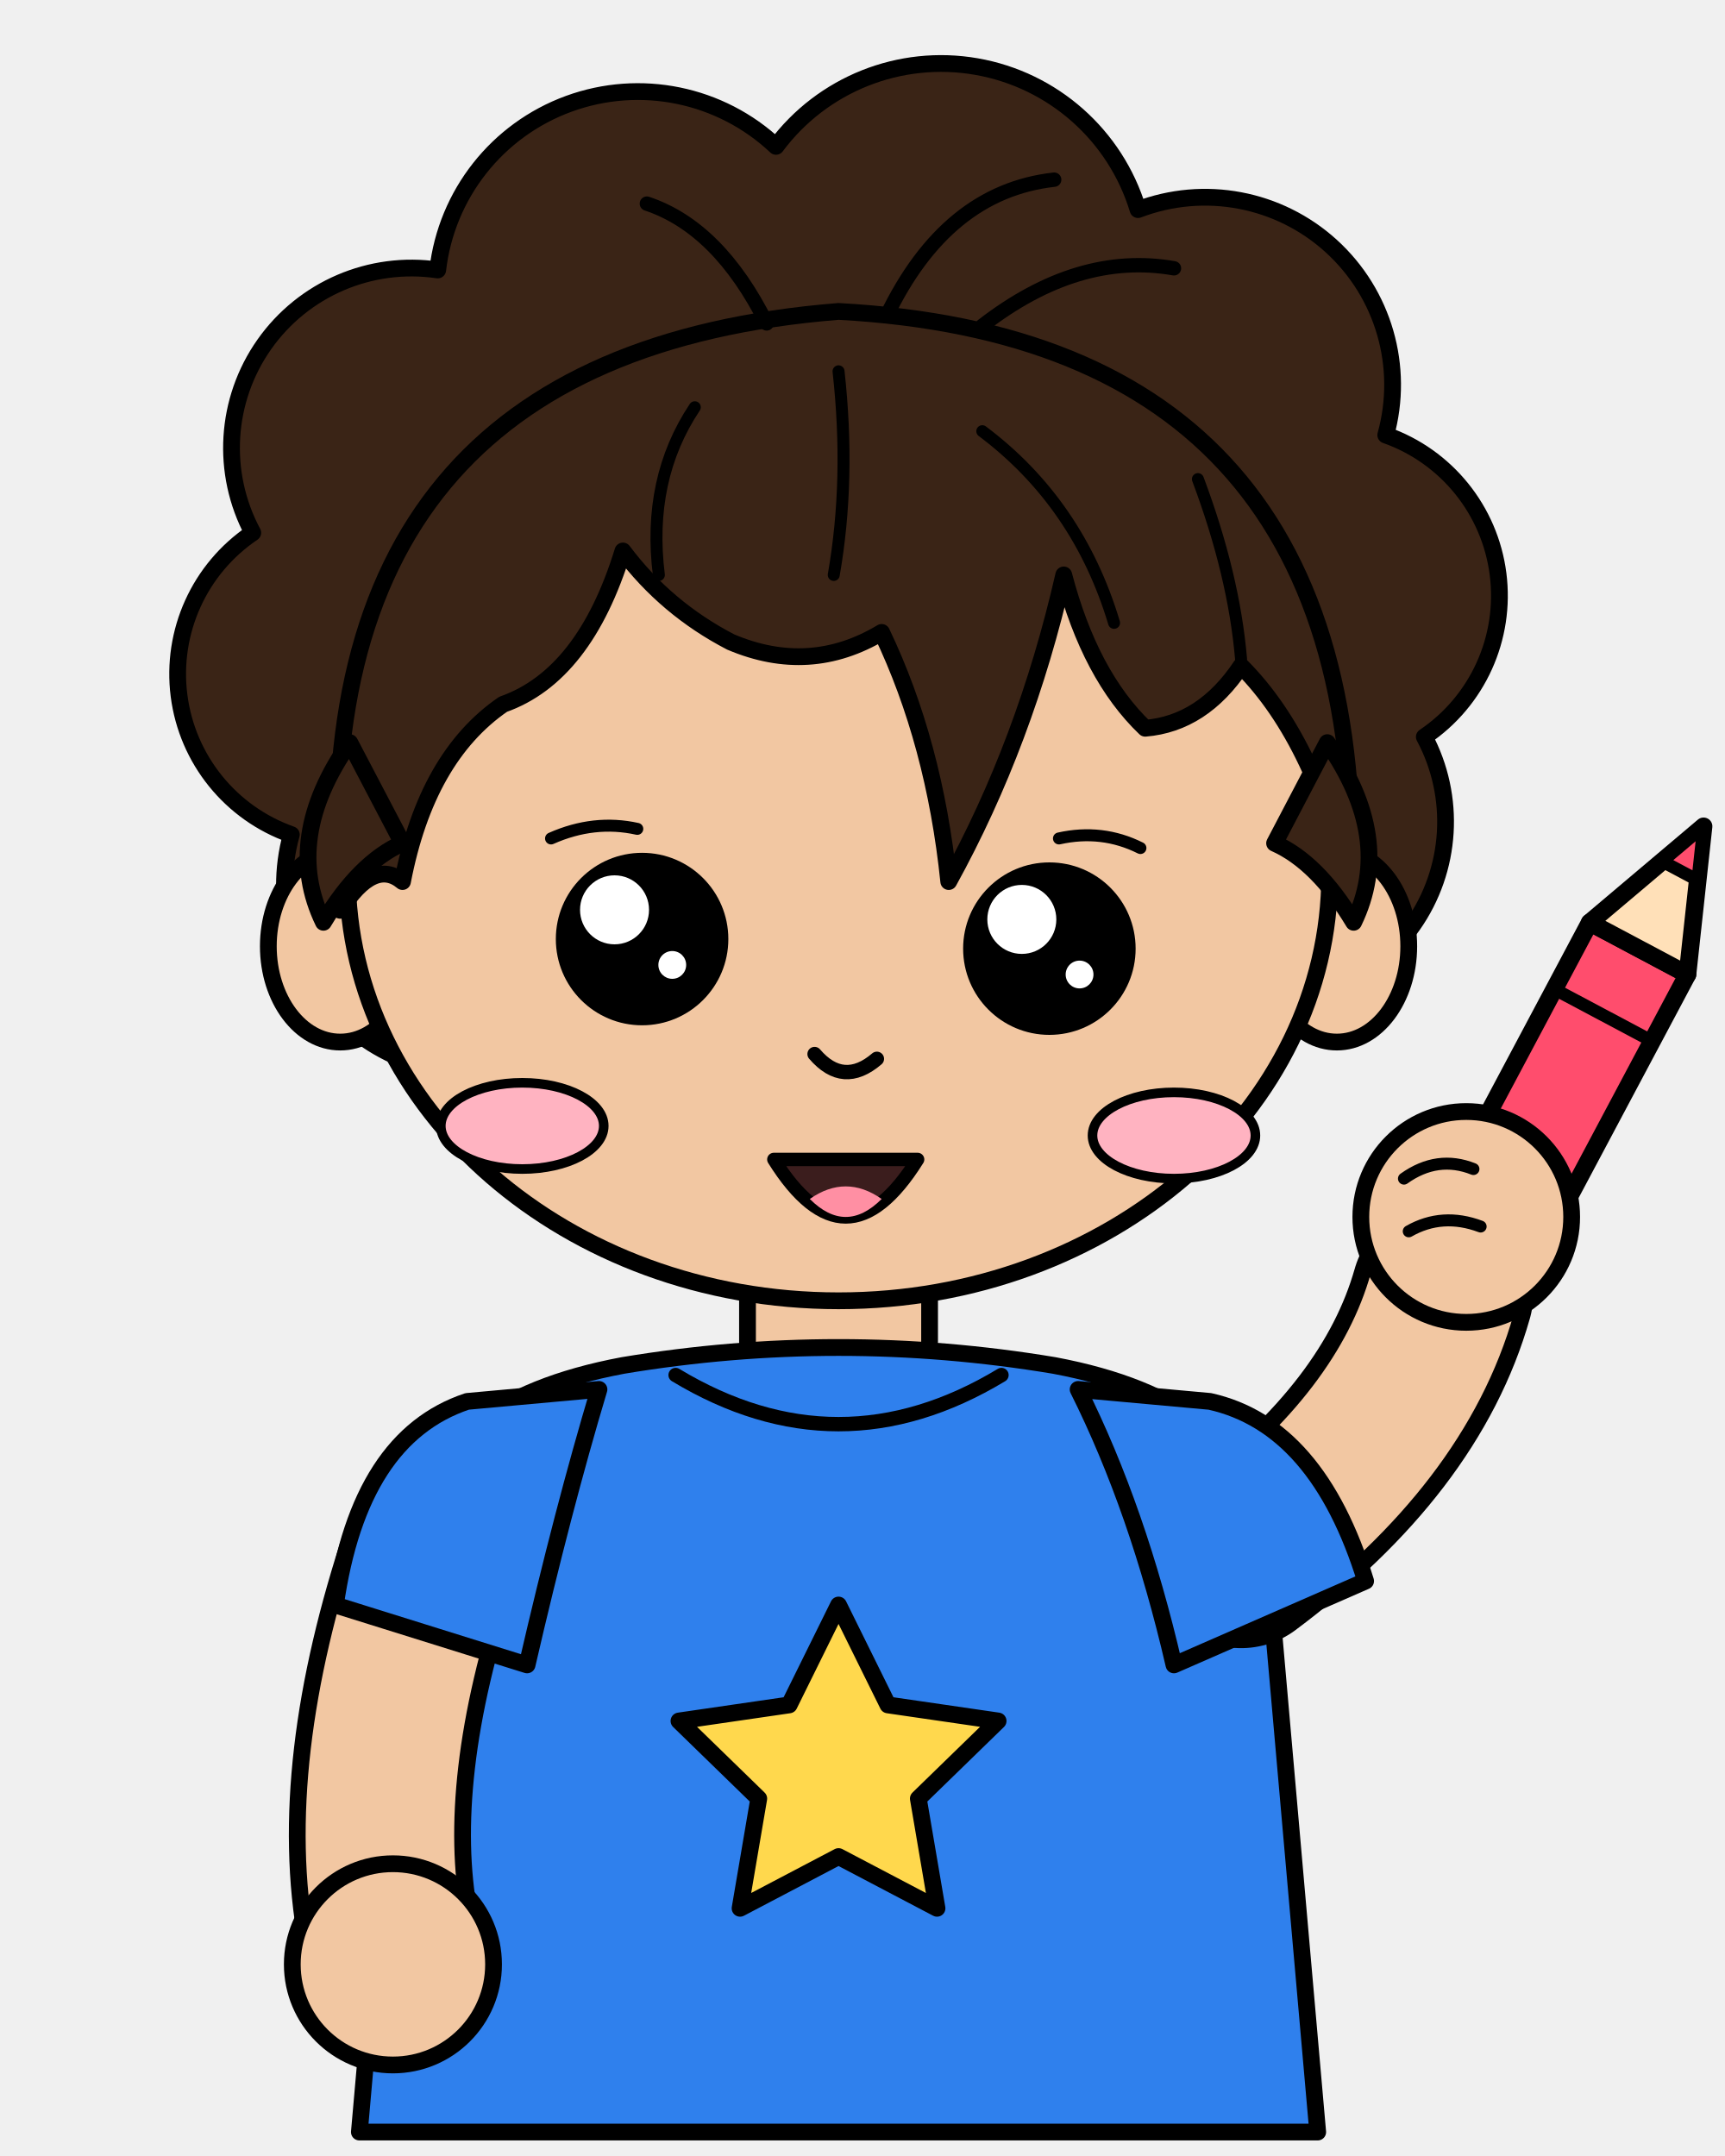
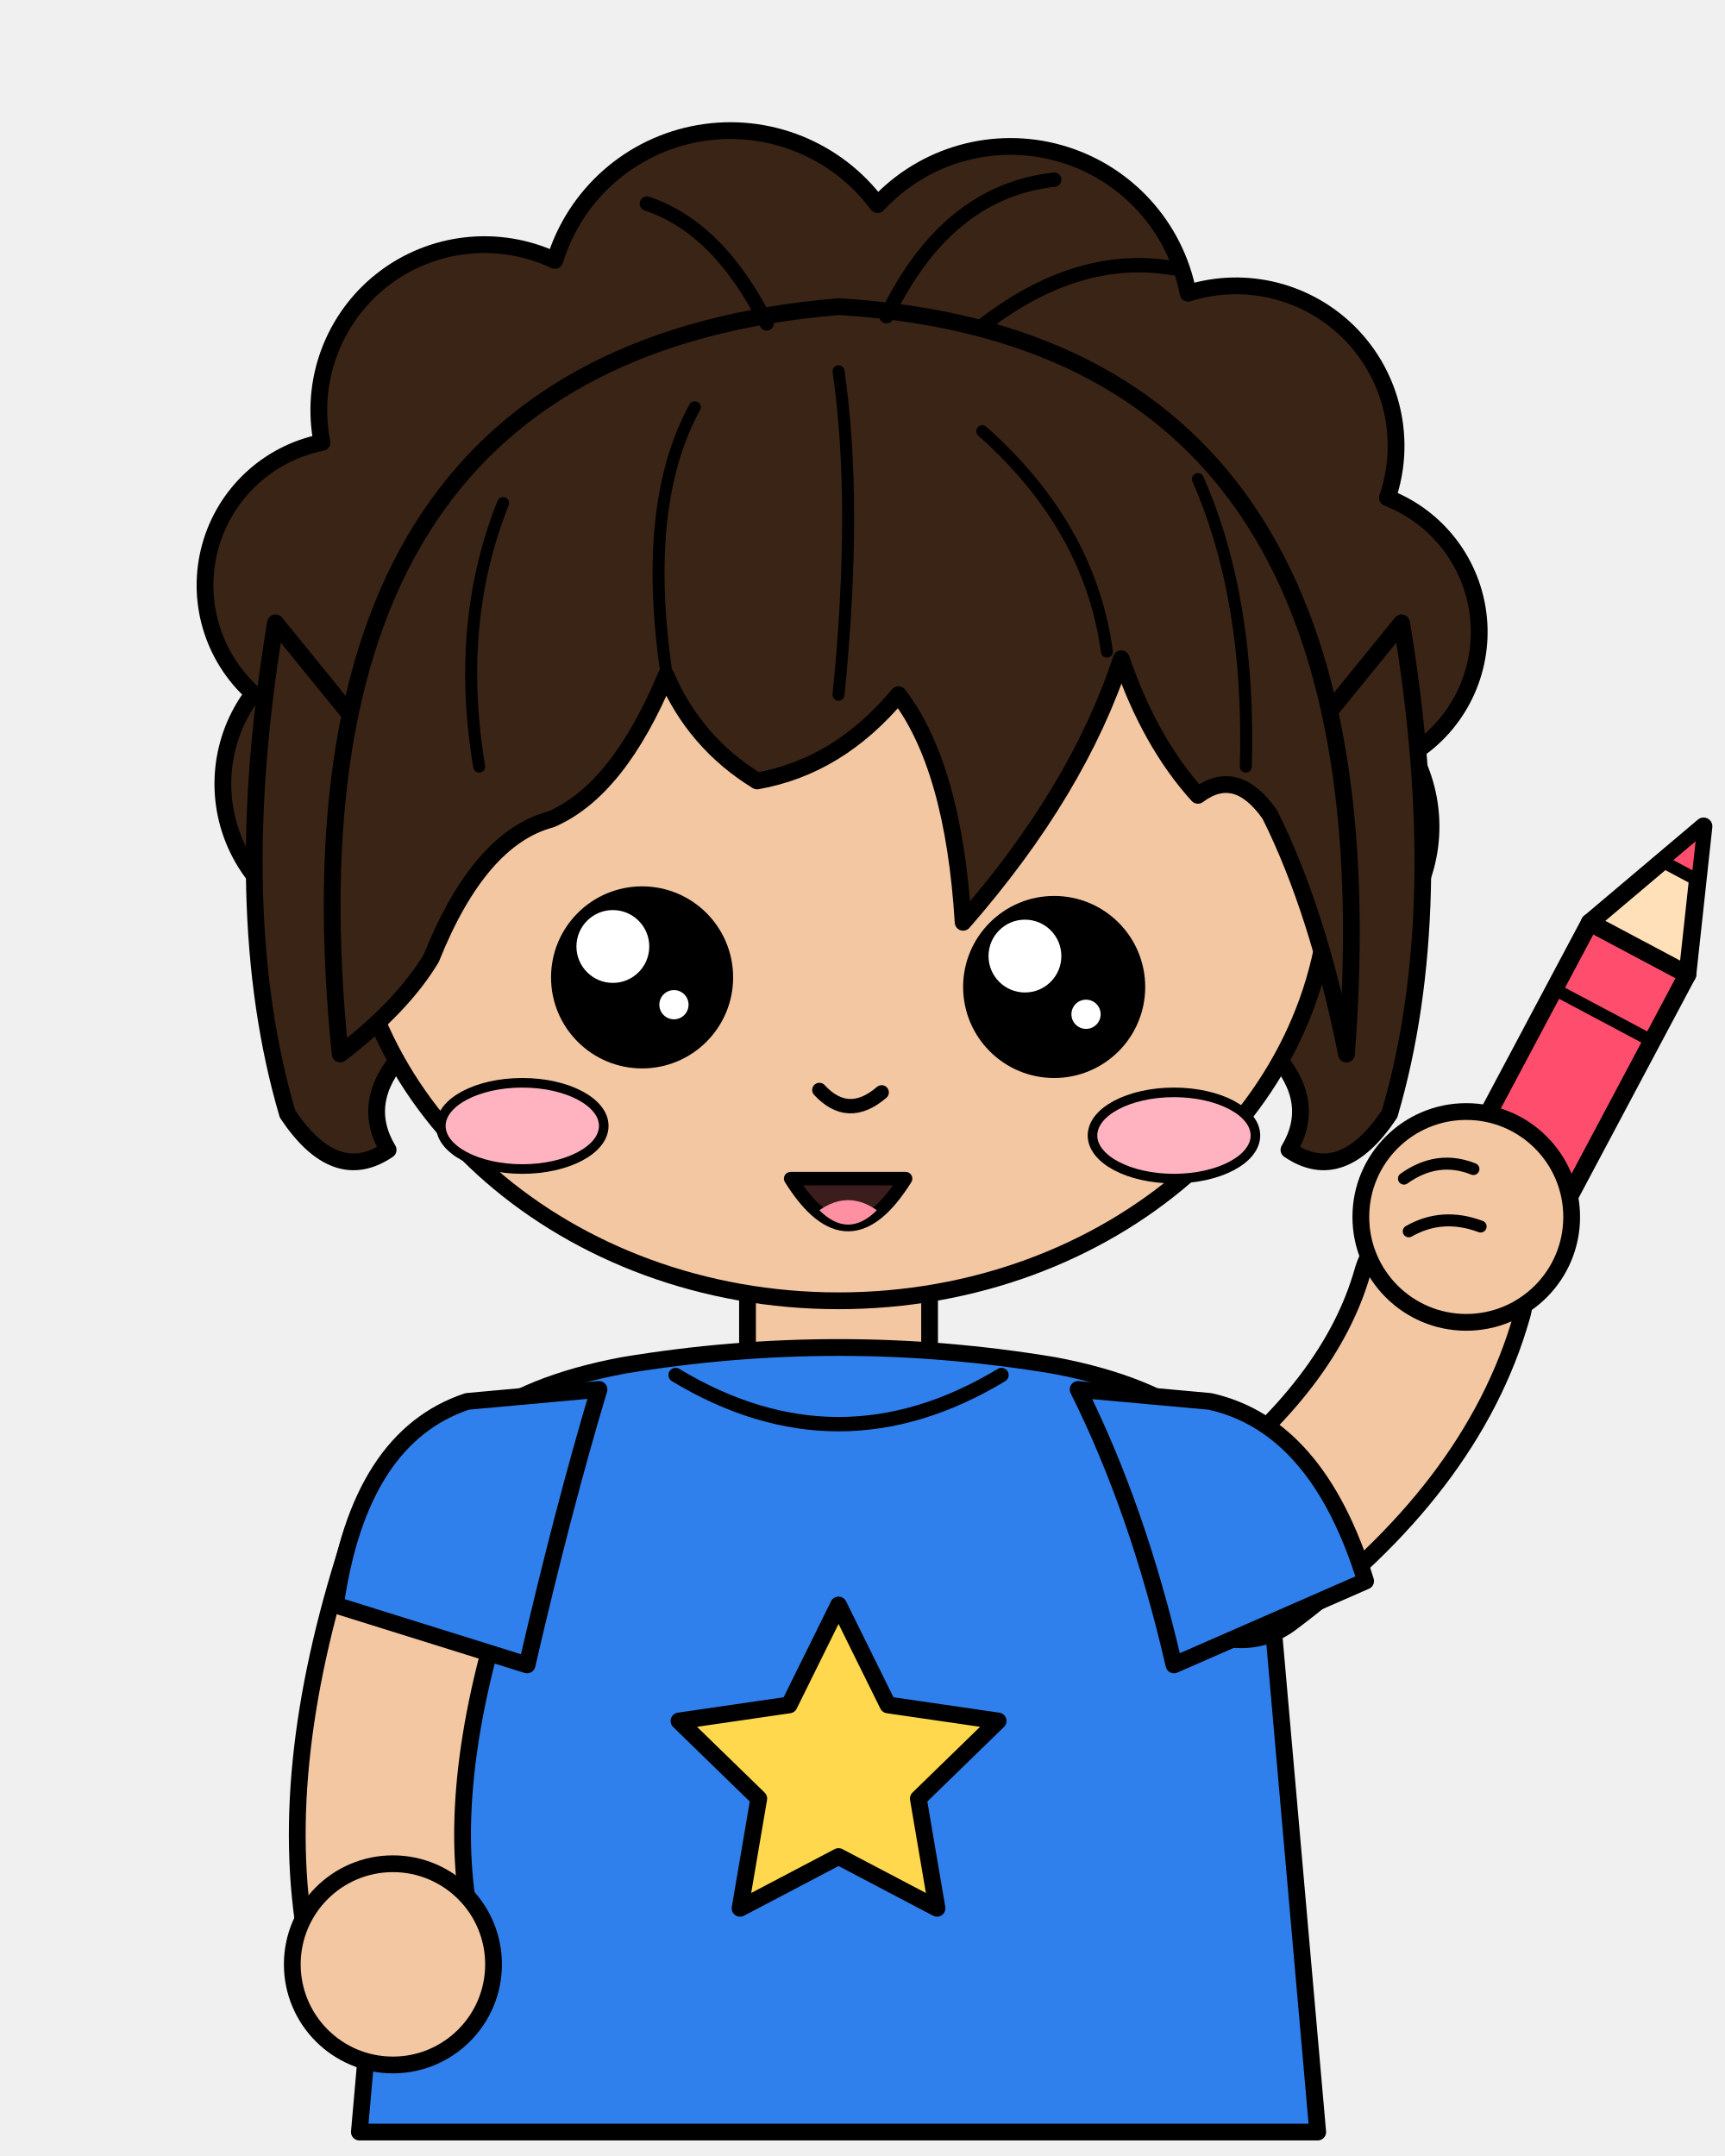
<svg xmlns="http://www.w3.org/2000/svg" viewBox="150 120 720 900" width="1440" height="1800">
-   <path d="M744.5,427.6A75.1,75.1 0 0 1 667.3,537.3A84.1,84.1 0 0 1 526.1,588.9A85.9,85.9 0 0 1 375.0,562.5A78.3,78.3 0 0 1 271.6,468.4A71.1,71.1 0 0 1 255.5,342.4A75.1,75.1 0 0 1 332.7,232.7A84.1,84.1 0 0 1 473.9,181.1A85.9,85.9 0 0 1 625.0,207.5A78.3,78.3 0 0 1 728.4,301.6A71.1,71.1 0 0 1 744.5,427.6Z" fill="#3a2416" stroke="#000" stroke-width="7" stroke-linejoin="round" stroke-linecap="round" />
+   <path d="M739.6,434.5A64.3,64.3 0 0 1 674.1,528.7A73.6,73.6 0 0 1 553.2,580.5A77.2,77.2 0 0 1 415.5,573.3A71.6,71.6 0 0 1 304.6,509.6A62.4,62.4 0 0 1 255.7,409.5A60.8,60.8 0 0 1 284.4,304.7A69.1,69.1 0 0 1 381.6,228.7A76.6,76.6 0 0 1 516.3,205.4A75.5,75.5 0 0 1 645.9,242.4A66.8,66.8 0 0 1 729.1,327.8A60.1,60.1 0 0 1 739.6,434.5Z" fill="#3a2416" stroke="#000" stroke-width="7" stroke-linejoin="round" stroke-linecap="round" />
+   <path d="M265,380Q245,500 270,585Q290,615 312,600Q300,580 318,560Q335,520 330,460Z" fill="#3a2416" stroke="#000" stroke-width="7" stroke-linejoin="round" stroke-linecap="round" />
+   <path d="M735,380Q755,500 730,585Q710,615 688,600Q700,580 682,560Q665,520 670,460Z" fill="#3a2416" stroke="#000" stroke-width="7" stroke-linejoin="round" stroke-linecap="round" />
  <rect x="462" y="630" width="76" height="70" rx="20" fill="#f2c7a2" stroke="#000" stroke-width="7" stroke-linejoin="round" stroke-linecap="round" />
  <path d="M300,1010L322,760Q330,705 410,690Q500,675 590,690Q670,705 678,760L700,1010Z" fill="#2f80ed" stroke="#000" stroke-width="7" stroke-linejoin="round" stroke-linecap="round" />
  <path d="M432,694Q500,735 568,694" fill="none" stroke="#000" stroke-width="6" stroke-linejoin="round" stroke-linecap="round" />
  <path d="M500.0,790.0L520.6,831.7L566.6,838.4L533.3,870.8L541.1,916.6L500.0,895.0L458.9,916.6L466.7,870.8L433.4,838.4L479.4,831.7Z" fill="#ffd84d" stroke="#000" stroke-width="7" stroke-linejoin="round" stroke-linecap="round" />
  <path d="M330,770Q300,860 312,925" fill="none" stroke="#000" stroke-width="76" stroke-linecap="round" stroke-linejoin="round" />
  <path d="M330,770Q300,860 312,925" fill="none" stroke="#f2c7a2" stroke-width="62" stroke-linecap="round" stroke-linejoin="round" />
  <circle cx="314.0" cy="940.0" r="42.0" fill="#f2c7a2" stroke="#000" stroke-width="7" stroke-linejoin="round" stroke-linecap="round" />
  <path d="M345,705Q300,720 290,790L370,815Q385,750 400,700Z" fill="#2f80ed" stroke="#000" stroke-width="7" stroke-linejoin="round" stroke-linecap="round" />
  <path d="M668,770Q735,720 752,660" fill="none" stroke="#000" stroke-width="76" stroke-linecap="round" stroke-linejoin="round" />
  <path d="M668,770Q735,720 752,660" fill="none" stroke="#f2c7a2" stroke-width="62" stroke-linecap="round" stroke-linejoin="round" />
  <g transform="translate(760,655) rotate(28) scale(1.05)">
    <path d="M-22,0L-22,-150L22,-150L22,0Z" fill="#ff4d6d" stroke="#000" stroke-width="7" stroke-linejoin="round" stroke-linecap="round" />
    <path d="M-22,-150L0,-205L22,-150Z" fill="#ffe0b8" stroke="#000" stroke-width="7" stroke-linejoin="round" stroke-linecap="round" />
    <path d="M-8,-185L0,-205L8,-185Z" fill="#ff4d6d" stroke="#000" stroke-width="5" stroke-linejoin="round" stroke-linecap="round" />
    <path d="M-22,-30L22,-30M-22,-120L22,-120" fill="none" stroke="#000" stroke-width="5" stroke-linejoin="round" stroke-linecap="round" />
  </g>
  <circle cx="762.0" cy="628.0" r="44.0" fill="#f2c7a2" stroke="#000" stroke-width="7" stroke-linejoin="round" stroke-linecap="round" />
  <path d="M736,612Q750,602 765,608M738,634Q752,626 768,632" fill="none" stroke="#000" stroke-width="5" stroke-linejoin="round" stroke-linecap="round" />
  <path d="M655,705Q700,715 720,780L640,815Q625,750 600,700Z" fill="#2f80ed" stroke="#000" stroke-width="7" stroke-linejoin="round" stroke-linecap="round" />
-   <ellipse cx="292.0" cy="515.0" rx="30.0" ry="40.0" fill="#f2c7a2" stroke="#000" stroke-width="7" stroke-linejoin="round" stroke-linecap="round" />
-   <ellipse cx="708.0" cy="515.0" rx="30.0" ry="40.0" fill="#f2c7a2" stroke="#000" stroke-width="7" stroke-linejoin="round" stroke-linecap="round" />
  <ellipse cx="500.0" cy="485.0" rx="205.0" ry="178.0" fill="#f2c7a2" stroke="#000" stroke-width="7" stroke-linejoin="round" stroke-linecap="round" />
-   <circle cx="418.0" cy="512.0" r="36.0" fill="#000" />
-   <circle cx="406.5" cy="499.8" r="14.4" fill="#fff" />
-   <circle cx="430.6" cy="522.8" r="5.8" fill="#fff" />
-   <circle cx="588.0" cy="516.0" r="36.0" fill="#000" />
-   <circle cx="576.5" cy="503.8" r="14.4" fill="#fff" />
-   <circle cx="600.6" cy="526.8" r="5.8" fill="#fff" />
-   <path d="M380,470Q398,462 416,466M592,470Q610,466 626,474" fill="none" stroke="#000" stroke-width="5" stroke-linejoin="round" stroke-linecap="round" />
-   <path d="M490,560Q502,574 516,562" fill="none" stroke="#000" stroke-width="6" stroke-linejoin="round" stroke-linecap="round" />
-   <path d="M473,604 Q503,652.0 533,604Z" fill="#3b1d1d" stroke="#000" stroke-width="5.6" stroke-linejoin="round" stroke-linecap="round" />
-   <path d="M488.0,620.5 Q503,610.0 518.0,620.5 Q503,635.5 488.0,620.5Z" fill="#ff8fa3" stroke="#000" stroke-width="0" stroke-linejoin="round" stroke-linecap="round" />
+   <circle cx="418.0" cy="528.0" r="38.0" fill="#000" />
+   <circle cx="405.8" cy="515.1" r="15.2" fill="#fff" />
+   <circle cx="431.3" cy="539.4" r="6.1" fill="#fff" />
+   <circle cx="590.0" cy="532.0" r="38.0" fill="#000" />
+   <circle cx="577.8" cy="519.1" r="15.2" fill="#fff" />
+   <circle cx="603.3" cy="543.4" r="6.1" fill="#fff" />
+   <path d="M492,575Q504,588 518,576" fill="none" stroke="#000" stroke-width="6" stroke-linejoin="round" stroke-linecap="round" />
+   <path d="M480,612 Q504,650.4 528,612Z" fill="#3b1d1d" stroke="#000" stroke-width="5.6" stroke-linejoin="round" stroke-linecap="round" />
+   <path d="M492.0,625.2 Q504,616.8 516.0,625.2 Q504,637.2 492.0,625.2Z" fill="#ff8fa3" stroke="#000" stroke-width="0" stroke-linejoin="round" stroke-linecap="round" />
  <ellipse cx="368.0" cy="590.0" rx="34.0" ry="18.0" fill="#ffb3c1" stroke="#000" stroke-width="4" stroke-linejoin="round" stroke-linecap="round" />
  <ellipse cx="640.0" cy="594.0" rx="34.0" ry="18.0" fill="#ffb3c1" stroke="#000" stroke-width="4" stroke-linejoin="round" stroke-linecap="round" />
-   <path d="M292,500Q275,268 500,250Q722,262 714,495Q700,430 668,398Q652,422 628,424Q605,402 594,360Q578,430 546,488Q540,430 518,384Q488,402 455,388Q428,374 410,350Q394,402 360,414Q328,436 318,488Q306,478 292,500Z" fill="#3a2416" stroke="#000" stroke-width="7" stroke-linejoin="round" stroke-linecap="round" />
-   <path d="M560,300Q600,330 615,380M440,290Q420,320 425,360M500,275Q505,320 498,360M650,320Q665,360 668,395" fill="none" stroke="#000" stroke-width="5" stroke-linejoin="round" stroke-linecap="round" />
+   <path d="M292,560Q262,268 500,248Q735,262 712,560Q700,500 680,460Q666,440 650,452Q630,430 618,395Q600,450 552,505Q548,440 525,410Q500,440 466,446Q440,430 428,402Q408,450 380,462Q350,470 330,520Q318,540 292,560Z" fill="#3a2416" stroke="#000" stroke-width="7" stroke-linejoin="round" stroke-linecap="round" />
+   <path d="M560,300Q605,340 612,392M440,290Q418,330 428,400M500,275Q508,330 500,410M650,320Q672,370 670,440M360,330Q340,380 350,440" fill="none" stroke="#000" stroke-width="5" stroke-linejoin="round" stroke-linecap="round" />
  <path d="M470,255Q450,215 420,205M520,252Q545,200 590,195M560,256Q600,225 640,232" fill="none" stroke="#000" stroke-width="6" stroke-linejoin="round" stroke-linecap="round" />
-   <path d="M296,430Q268,470 285,505Q300,480 318,472Z" fill="#3a2416" stroke="#000" stroke-width="7" stroke-linejoin="round" stroke-linecap="round" />
-   <path d="M704,430Q732,470 715,505Q700,480 682,472Z" fill="#3a2416" stroke="#000" stroke-width="7" stroke-linejoin="round" stroke-linecap="round" />
</svg>
